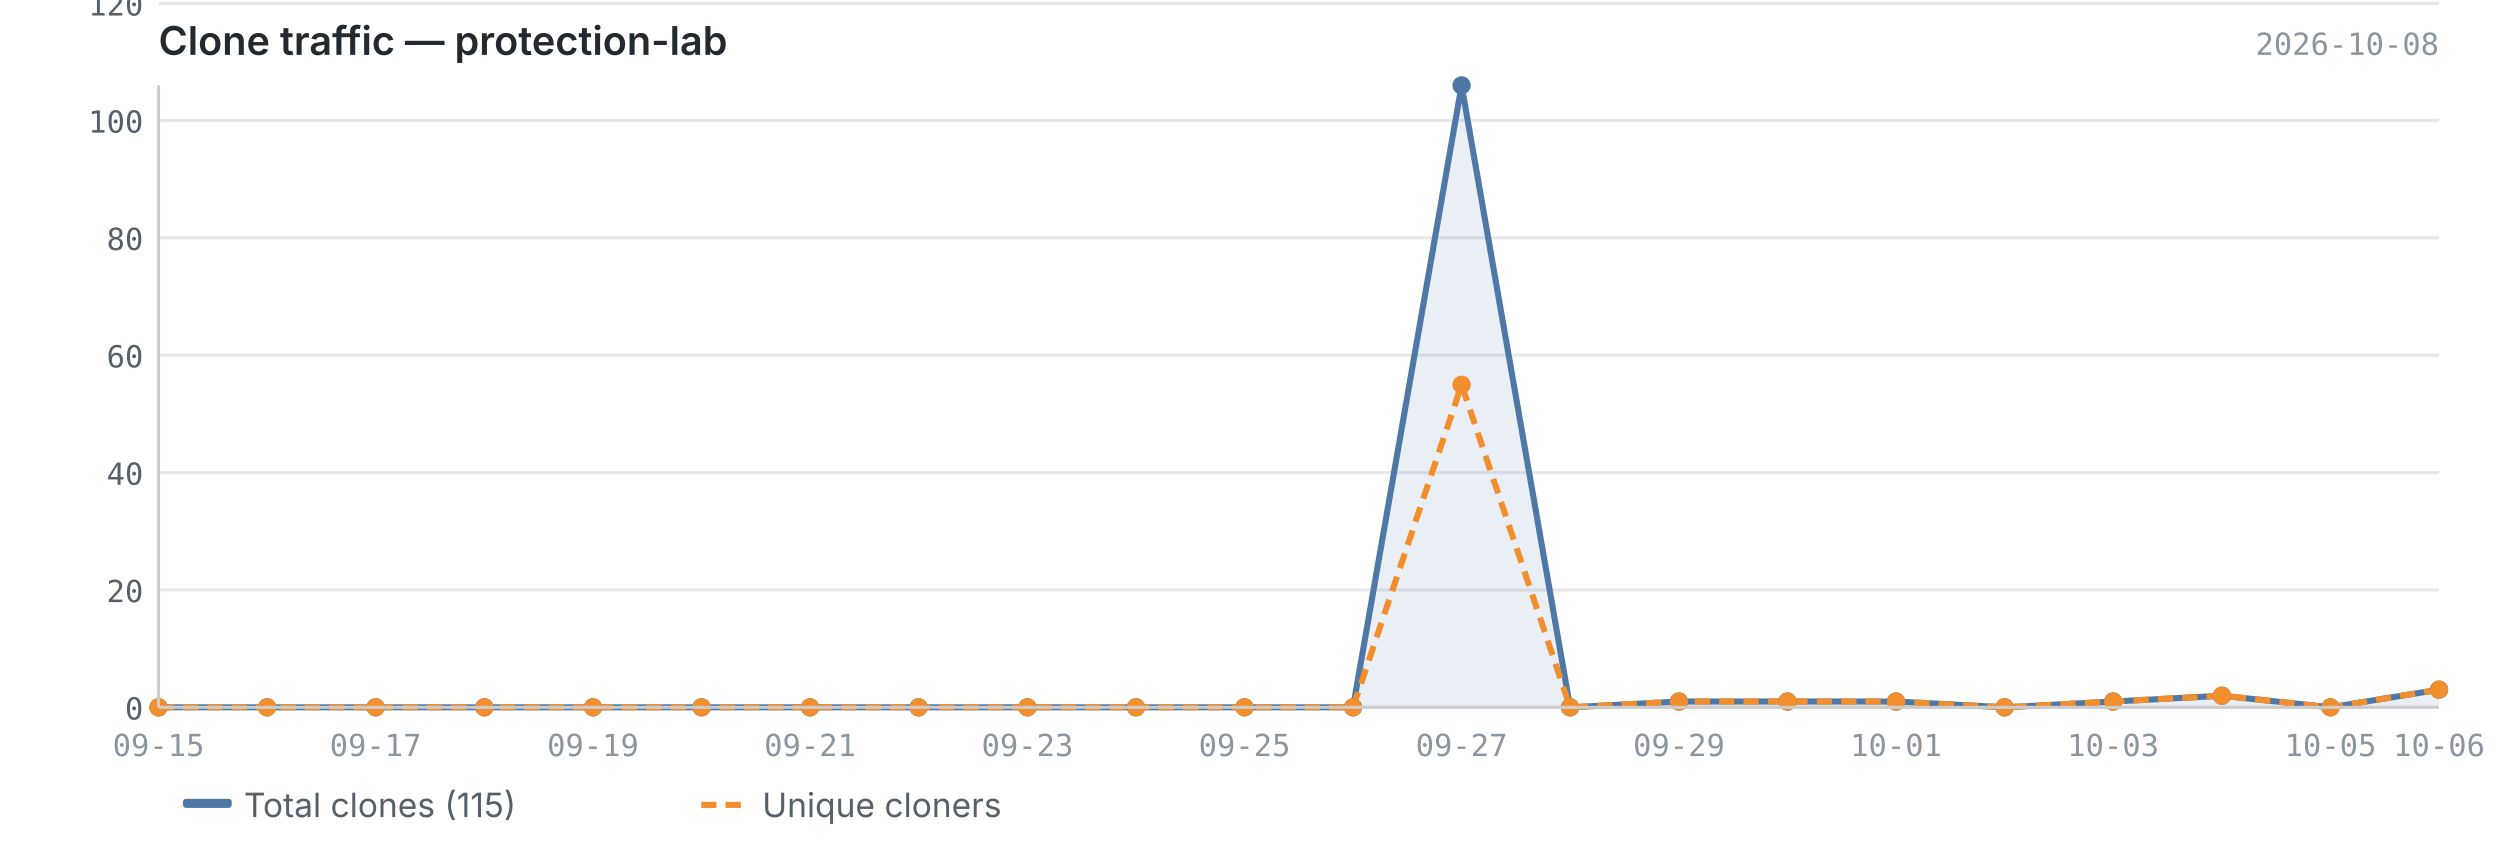
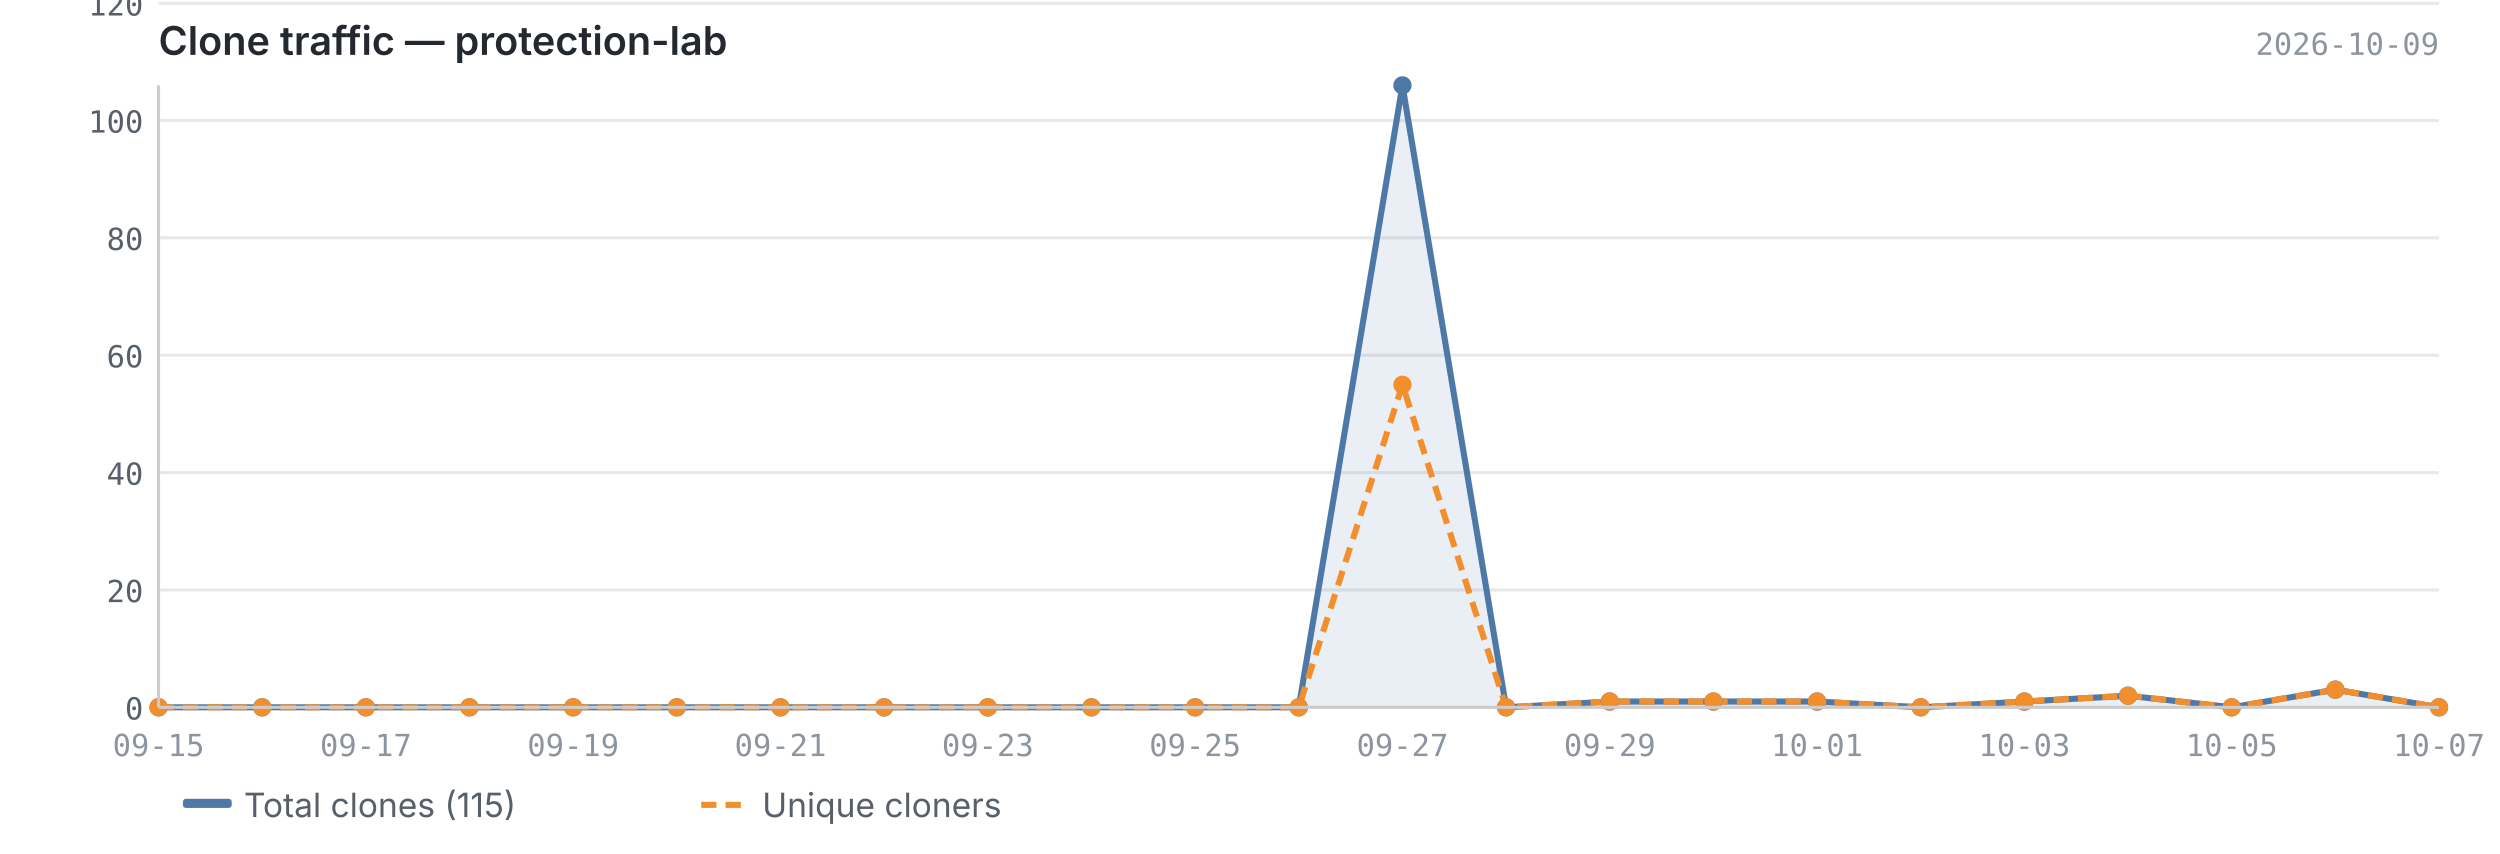
<svg xmlns="http://www.w3.org/2000/svg" viewBox="0 0 820 280" width="820" height="280">
  <text x="52" y="18" font-size="13" font-weight="600" fill="#24292f" font-family="-apple-system, BlinkMacSystemFont, 'Segoe UI', sans-serif">Clone traffic — protection-lab</text>
-   <text x="800" y="18" font-size="10" fill="#8c959f" font-family="ui-monospace, SFMono-Regular, 'SF Mono', Menlo, monospace" text-anchor="end">2026-10-08</text>
+   <text x="800" y="18" font-size="10" fill="#8c959f" font-family="ui-monospace, SFMono-Regular, 'SF Mono', Menlo, monospace" text-anchor="end">2026-10-09</text>
  <line x1="52" y1="232.0" x2="800" y2="232.0" stroke="#e8e8e8" stroke-width="1" />
  <line x1="52" y1="193.5" x2="800" y2="193.5" stroke="#e8e8e8" stroke-width="1" />
  <line x1="52" y1="155.0" x2="800" y2="155.0" stroke="#e8e8e8" stroke-width="1" />
  <line x1="52" y1="116.5" x2="800" y2="116.5" stroke="#e8e8e8" stroke-width="1" />
  <line x1="52" y1="78.0" x2="800" y2="78.0" stroke="#e8e8e8" stroke-width="1" />
  <line x1="52" y1="39.5" x2="800" y2="39.5" stroke="#e8e8e8" stroke-width="1" />
  <line x1="52" y1="1.1" x2="800" y2="1.1" stroke="#e8e8e8" stroke-width="1" />
-   <path d="M52.0,232.0 L52.0,232.0 L87.6,232.0 L123.2,232.0 L158.9,232.0 L194.5,232.0 L230.1,232.0 L265.7,232.0 L301.3,232.0 L337.0,232.0 L372.6,232.0 L408.2,232.0 L443.8,232.0 L479.4,28.0 L515.0,232.0 L550.7,230.1 L586.3,230.1 L621.9,230.1 L657.5,232.0 L693.1,230.1 L728.8,228.2 L764.4,232.0 L800.0,226.2 L800.0,232.0 L52.0,232.0Z" fill="#4e79a7" opacity="0.12" />
-   <polyline points="52.0,232.0 87.6,232.0 123.2,232.0 158.9,232.0 194.5,232.0 230.1,232.0 265.7,232.0 301.3,232.0 337.0,232.0 372.6,232.0 408.2,232.0 443.8,232.0 479.4,28.0 515.0,232.0 550.7,230.1 586.3,230.1 621.9,230.1 657.5,232.0 693.1,230.1 728.8,228.2 764.4,232.0 800.0,226.2" fill="none" stroke="#4e79a7" stroke-width="2" stroke-linejoin="round" />
-   <polyline points="52.0,232.0 87.6,232.0 123.2,232.0 158.9,232.0 194.5,232.0 230.1,232.0 265.7,232.0 301.3,232.0 337.0,232.0 372.6,232.0 408.2,232.0 443.8,232.0 479.4,126.2 515.0,232.0 550.7,230.1 586.3,230.1 621.9,230.1 657.5,232.0 693.1,230.1 728.8,228.2 764.4,232.0 800.0,226.2" fill="none" stroke="#f28e2b" stroke-width="2" stroke-linejoin="round" stroke-dasharray="5,3" />
+   <path d="M52.0,232.0 L52.0,232.0 L86.0,232.0 L120.0,232.0 L154.0,232.0 L188.0,232.0 L222.0,232.0 L256.0,232.0 L290.0,232.0 L324.0,232.0 L358.0,232.0 L392.0,232.0 L426.0,232.0 L460.0,28.0 L494.0,232.0 L528.0,230.1 L562.0,230.1 L596.0,230.1 L630.0,232.0 L664.0,230.1 L698.0,228.2 L732.0,232.0 L766.0,226.2 L800.0,232.0 L800.0,232.0 L52.0,232.0Z" fill="#4e79a7" opacity="0.12" />
+   <polyline points="52.0,232.0 86.0,232.0 120.0,232.0 154.0,232.0 188.0,232.0 222.0,232.0 256.0,232.0 290.0,232.0 324.0,232.0 358.0,232.0 392.0,232.0 426.0,232.0 460.0,28.0 494.0,232.0 528.0,230.1 562.0,230.1 596.0,230.1 630.0,232.0 664.0,230.1 698.0,228.2 732.0,232.0 766.0,226.2 800.0,232.0" fill="none" stroke="#4e79a7" stroke-width="2" stroke-linejoin="round" />
+   <polyline points="52.0,232.0 86.0,232.0 120.0,232.0 154.0,232.0 188.0,232.0 222.0,232.0 256.0,232.0 290.0,232.0 324.0,232.0 358.0,232.0 392.0,232.0 426.0,232.0 460.0,126.2 494.0,232.0 528.0,230.1 562.0,230.1 596.0,230.1 630.0,232.0 664.0,230.1 698.0,228.2 732.0,232.0 766.0,226.2 800.0,232.0" fill="none" stroke="#f28e2b" stroke-width="2" stroke-linejoin="round" stroke-dasharray="5,3" />
  <circle cx="52.0" cy="232.0" r="3" fill="#4e79a7" />
-   <circle cx="87.6" cy="232.0" r="3" fill="#4e79a7" />
-   <circle cx="123.2" cy="232.0" r="3" fill="#4e79a7" />
-   <circle cx="158.9" cy="232.0" r="3" fill="#4e79a7" />
-   <circle cx="194.5" cy="232.0" r="3" fill="#4e79a7" />
-   <circle cx="230.1" cy="232.0" r="3" fill="#4e79a7" />
-   <circle cx="265.7" cy="232.0" r="3" fill="#4e79a7" />
-   <circle cx="301.3" cy="232.0" r="3" fill="#4e79a7" />
-   <circle cx="337.0" cy="232.0" r="3" fill="#4e79a7" />
-   <circle cx="372.6" cy="232.0" r="3" fill="#4e79a7" />
-   <circle cx="408.2" cy="232.0" r="3" fill="#4e79a7" />
-   <circle cx="443.8" cy="232.0" r="3" fill="#4e79a7" />
-   <circle cx="479.4" cy="28.0" r="3" fill="#4e79a7" />
-   <circle cx="515.0" cy="232.0" r="3" fill="#4e79a7" />
-   <circle cx="550.7" cy="230.1" r="3" fill="#4e79a7" />
-   <circle cx="586.3" cy="230.1" r="3" fill="#4e79a7" />
-   <circle cx="621.9" cy="230.1" r="3" fill="#4e79a7" />
-   <circle cx="657.5" cy="232.0" r="3" fill="#4e79a7" />
-   <circle cx="693.1" cy="230.1" r="3" fill="#4e79a7" />
-   <circle cx="728.8" cy="228.2" r="3" fill="#4e79a7" />
-   <circle cx="764.4" cy="232.0" r="3" fill="#4e79a7" />
-   <circle cx="800.0" cy="226.2" r="3" fill="#4e79a7" />
+   <circle cx="86.0" cy="232.0" r="3" fill="#4e79a7" />
+   <circle cx="120.0" cy="232.0" r="3" fill="#4e79a7" />
+   <circle cx="154.0" cy="232.0" r="3" fill="#4e79a7" />
+   <circle cx="188.0" cy="232.0" r="3" fill="#4e79a7" />
+   <circle cx="222.0" cy="232.0" r="3" fill="#4e79a7" />
+   <circle cx="256.0" cy="232.0" r="3" fill="#4e79a7" />
+   <circle cx="290.0" cy="232.0" r="3" fill="#4e79a7" />
+   <circle cx="324.0" cy="232.0" r="3" fill="#4e79a7" />
+   <circle cx="358.0" cy="232.0" r="3" fill="#4e79a7" />
+   <circle cx="392.0" cy="232.0" r="3" fill="#4e79a7" />
+   <circle cx="426.0" cy="232.0" r="3" fill="#4e79a7" />
+   <circle cx="460.0" cy="28.0" r="3" fill="#4e79a7" />
+   <circle cx="494.0" cy="232.0" r="3" fill="#4e79a7" />
+   <circle cx="528.0" cy="230.1" r="3" fill="#4e79a7" />
+   <circle cx="562.0" cy="230.1" r="3" fill="#4e79a7" />
+   <circle cx="596.0" cy="230.1" r="3" fill="#4e79a7" />
+   <circle cx="630.0" cy="232.0" r="3" fill="#4e79a7" />
+   <circle cx="664.0" cy="230.1" r="3" fill="#4e79a7" />
+   <circle cx="698.0" cy="228.2" r="3" fill="#4e79a7" />
+   <circle cx="732.0" cy="232.0" r="3" fill="#4e79a7" />
+   <circle cx="766.0" cy="226.2" r="3" fill="#4e79a7" />
+   <circle cx="800.0" cy="232.0" r="3" fill="#4e79a7" />
  <circle cx="52.0" cy="232.0" r="3" fill="#f28e2b" />
-   <circle cx="87.6" cy="232.0" r="3" fill="#f28e2b" />
-   <circle cx="123.2" cy="232.0" r="3" fill="#f28e2b" />
-   <circle cx="158.9" cy="232.0" r="3" fill="#f28e2b" />
-   <circle cx="194.5" cy="232.0" r="3" fill="#f28e2b" />
-   <circle cx="230.1" cy="232.0" r="3" fill="#f28e2b" />
-   <circle cx="265.7" cy="232.0" r="3" fill="#f28e2b" />
-   <circle cx="301.3" cy="232.0" r="3" fill="#f28e2b" />
-   <circle cx="337.0" cy="232.0" r="3" fill="#f28e2b" />
-   <circle cx="372.6" cy="232.0" r="3" fill="#f28e2b" />
-   <circle cx="408.2" cy="232.0" r="3" fill="#f28e2b" />
-   <circle cx="443.8" cy="232.0" r="3" fill="#f28e2b" />
-   <circle cx="479.4" cy="126.2" r="3" fill="#f28e2b" />
-   <circle cx="515.0" cy="232.0" r="3" fill="#f28e2b" />
-   <circle cx="550.7" cy="230.1" r="3" fill="#f28e2b" />
-   <circle cx="586.3" cy="230.1" r="3" fill="#f28e2b" />
-   <circle cx="621.9" cy="230.1" r="3" fill="#f28e2b" />
-   <circle cx="657.5" cy="232.0" r="3" fill="#f28e2b" />
-   <circle cx="693.1" cy="230.1" r="3" fill="#f28e2b" />
-   <circle cx="728.8" cy="228.2" r="3" fill="#f28e2b" />
-   <circle cx="764.4" cy="232.0" r="3" fill="#f28e2b" />
-   <circle cx="800.0" cy="226.2" r="3" fill="#f28e2b" />
+   <circle cx="86.0" cy="232.0" r="3" fill="#f28e2b" />
+   <circle cx="120.0" cy="232.0" r="3" fill="#f28e2b" />
+   <circle cx="154.0" cy="232.0" r="3" fill="#f28e2b" />
+   <circle cx="188.0" cy="232.0" r="3" fill="#f28e2b" />
+   <circle cx="222.0" cy="232.0" r="3" fill="#f28e2b" />
+   <circle cx="256.0" cy="232.0" r="3" fill="#f28e2b" />
+   <circle cx="290.0" cy="232.0" r="3" fill="#f28e2b" />
+   <circle cx="324.0" cy="232.0" r="3" fill="#f28e2b" />
+   <circle cx="358.0" cy="232.0" r="3" fill="#f28e2b" />
+   <circle cx="392.0" cy="232.0" r="3" fill="#f28e2b" />
+   <circle cx="426.0" cy="232.0" r="3" fill="#f28e2b" />
+   <circle cx="460.0" cy="126.2" r="3" fill="#f28e2b" />
+   <circle cx="494.0" cy="232.0" r="3" fill="#f28e2b" />
+   <circle cx="528.0" cy="230.1" r="3" fill="#f28e2b" />
+   <circle cx="562.0" cy="230.1" r="3" fill="#f28e2b" />
+   <circle cx="596.0" cy="230.1" r="3" fill="#f28e2b" />
+   <circle cx="630.0" cy="232.0" r="3" fill="#f28e2b" />
+   <circle cx="664.0" cy="230.1" r="3" fill="#f28e2b" />
+   <circle cx="698.0" cy="228.2" r="3" fill="#f28e2b" />
+   <circle cx="732.0" cy="232.0" r="3" fill="#f28e2b" />
+   <circle cx="766.0" cy="226.2" r="3" fill="#f28e2b" />
+   <circle cx="800.0" cy="232.0" r="3" fill="#f28e2b" />
  <line x1="52" y1="28" x2="52" y2="232" stroke="#cccccc" stroke-width="1" />
  <line x1="52" y1="232" x2="800" y2="232" stroke="#cccccc" stroke-width="1" />
  <text x="47" y="236.0" text-anchor="end" font-size="10" fill="#57606a" font-family="ui-monospace, SFMono-Regular, 'SF Mono', Menlo, monospace">0</text>
  <text x="47" y="197.5" text-anchor="end" font-size="10" fill="#57606a" font-family="ui-monospace, SFMono-Regular, 'SF Mono', Menlo, monospace">20</text>
  <text x="47" y="159.0" text-anchor="end" font-size="10" fill="#57606a" font-family="ui-monospace, SFMono-Regular, 'SF Mono', Menlo, monospace">40</text>
  <text x="47" y="120.5" text-anchor="end" font-size="10" fill="#57606a" font-family="ui-monospace, SFMono-Regular, 'SF Mono', Menlo, monospace">60</text>
  <text x="47" y="82.0" text-anchor="end" font-size="10" fill="#57606a" font-family="ui-monospace, SFMono-Regular, 'SF Mono', Menlo, monospace">80</text>
  <text x="47" y="43.5" text-anchor="end" font-size="10" fill="#57606a" font-family="ui-monospace, SFMono-Regular, 'SF Mono', Menlo, monospace">100</text>
  <text x="47" y="5.1" text-anchor="end" font-size="10" fill="#57606a" font-family="ui-monospace, SFMono-Regular, 'SF Mono', Menlo, monospace">120</text>
  <text x="52.0" y="248" text-anchor="middle" font-size="10" fill="#8c959f" font-family="ui-monospace, SFMono-Regular, 'SF Mono', Menlo, monospace">09-15</text>
-   <text x="123.2" y="248" text-anchor="middle" font-size="10" fill="#8c959f" font-family="ui-monospace, SFMono-Regular, 'SF Mono', Menlo, monospace">09-17</text>
-   <text x="194.5" y="248" text-anchor="middle" font-size="10" fill="#8c959f" font-family="ui-monospace, SFMono-Regular, 'SF Mono', Menlo, monospace">09-19</text>
-   <text x="265.7" y="248" text-anchor="middle" font-size="10" fill="#8c959f" font-family="ui-monospace, SFMono-Regular, 'SF Mono', Menlo, monospace">09-21</text>
-   <text x="337.0" y="248" text-anchor="middle" font-size="10" fill="#8c959f" font-family="ui-monospace, SFMono-Regular, 'SF Mono', Menlo, monospace">09-23</text>
-   <text x="408.2" y="248" text-anchor="middle" font-size="10" fill="#8c959f" font-family="ui-monospace, SFMono-Regular, 'SF Mono', Menlo, monospace">09-25</text>
-   <text x="479.4" y="248" text-anchor="middle" font-size="10" fill="#8c959f" font-family="ui-monospace, SFMono-Regular, 'SF Mono', Menlo, monospace">09-27</text>
-   <text x="550.7" y="248" text-anchor="middle" font-size="10" fill="#8c959f" font-family="ui-monospace, SFMono-Regular, 'SF Mono', Menlo, monospace">09-29</text>
-   <text x="621.9" y="248" text-anchor="middle" font-size="10" fill="#8c959f" font-family="ui-monospace, SFMono-Regular, 'SF Mono', Menlo, monospace">10-01</text>
-   <text x="693.1" y="248" text-anchor="middle" font-size="10" fill="#8c959f" font-family="ui-monospace, SFMono-Regular, 'SF Mono', Menlo, monospace">10-03</text>
-   <text x="764.4" y="248" text-anchor="middle" font-size="10" fill="#8c959f" font-family="ui-monospace, SFMono-Regular, 'SF Mono', Menlo, monospace">10-05</text>
-   <text x="800.0" y="248" text-anchor="middle" font-size="10" fill="#8c959f" font-family="ui-monospace, SFMono-Regular, 'SF Mono', Menlo, monospace">10-06</text>
+   <text x="120.0" y="248" text-anchor="middle" font-size="10" fill="#8c959f" font-family="ui-monospace, SFMono-Regular, 'SF Mono', Menlo, monospace">09-17</text>
+   <text x="188.0" y="248" text-anchor="middle" font-size="10" fill="#8c959f" font-family="ui-monospace, SFMono-Regular, 'SF Mono', Menlo, monospace">09-19</text>
+   <text x="256.0" y="248" text-anchor="middle" font-size="10" fill="#8c959f" font-family="ui-monospace, SFMono-Regular, 'SF Mono', Menlo, monospace">09-21</text>
+   <text x="324.0" y="248" text-anchor="middle" font-size="10" fill="#8c959f" font-family="ui-monospace, SFMono-Regular, 'SF Mono', Menlo, monospace">09-23</text>
+   <text x="392.0" y="248" text-anchor="middle" font-size="10" fill="#8c959f" font-family="ui-monospace, SFMono-Regular, 'SF Mono', Menlo, monospace">09-25</text>
+   <text x="460.0" y="248" text-anchor="middle" font-size="10" fill="#8c959f" font-family="ui-monospace, SFMono-Regular, 'SF Mono', Menlo, monospace">09-27</text>
+   <text x="528.0" y="248" text-anchor="middle" font-size="10" fill="#8c959f" font-family="ui-monospace, SFMono-Regular, 'SF Mono', Menlo, monospace">09-29</text>
+   <text x="596.0" y="248" text-anchor="middle" font-size="10" fill="#8c959f" font-family="ui-monospace, SFMono-Regular, 'SF Mono', Menlo, monospace">10-01</text>
+   <text x="664.0" y="248" text-anchor="middle" font-size="10" fill="#8c959f" font-family="ui-monospace, SFMono-Regular, 'SF Mono', Menlo, monospace">10-03</text>
+   <text x="732.0" y="248" text-anchor="middle" font-size="10" fill="#8c959f" font-family="ui-monospace, SFMono-Regular, 'SF Mono', Menlo, monospace">10-05</text>
+   <text x="800.0" y="248" text-anchor="middle" font-size="10" fill="#8c959f" font-family="ui-monospace, SFMono-Regular, 'SF Mono', Menlo, monospace">10-07</text>
  <rect x="60" y="262" width="16" height="3" fill="#4e79a7" rx="1" />
  <text x="80" y="268" font-size="11" fill="#57606a" font-family="-apple-system, BlinkMacSystemFont, 'Segoe UI', sans-serif">Total clones (115)</text>
  <line x1="230" y1="264" x2="246" y2="264" stroke="#f28e2b" stroke-width="2" stroke-dasharray="5,3" />
  <text x="250" y="268" font-size="11" fill="#57606a" font-family="-apple-system, BlinkMacSystemFont, 'Segoe UI', sans-serif">Unique cloners</text>
</svg>
